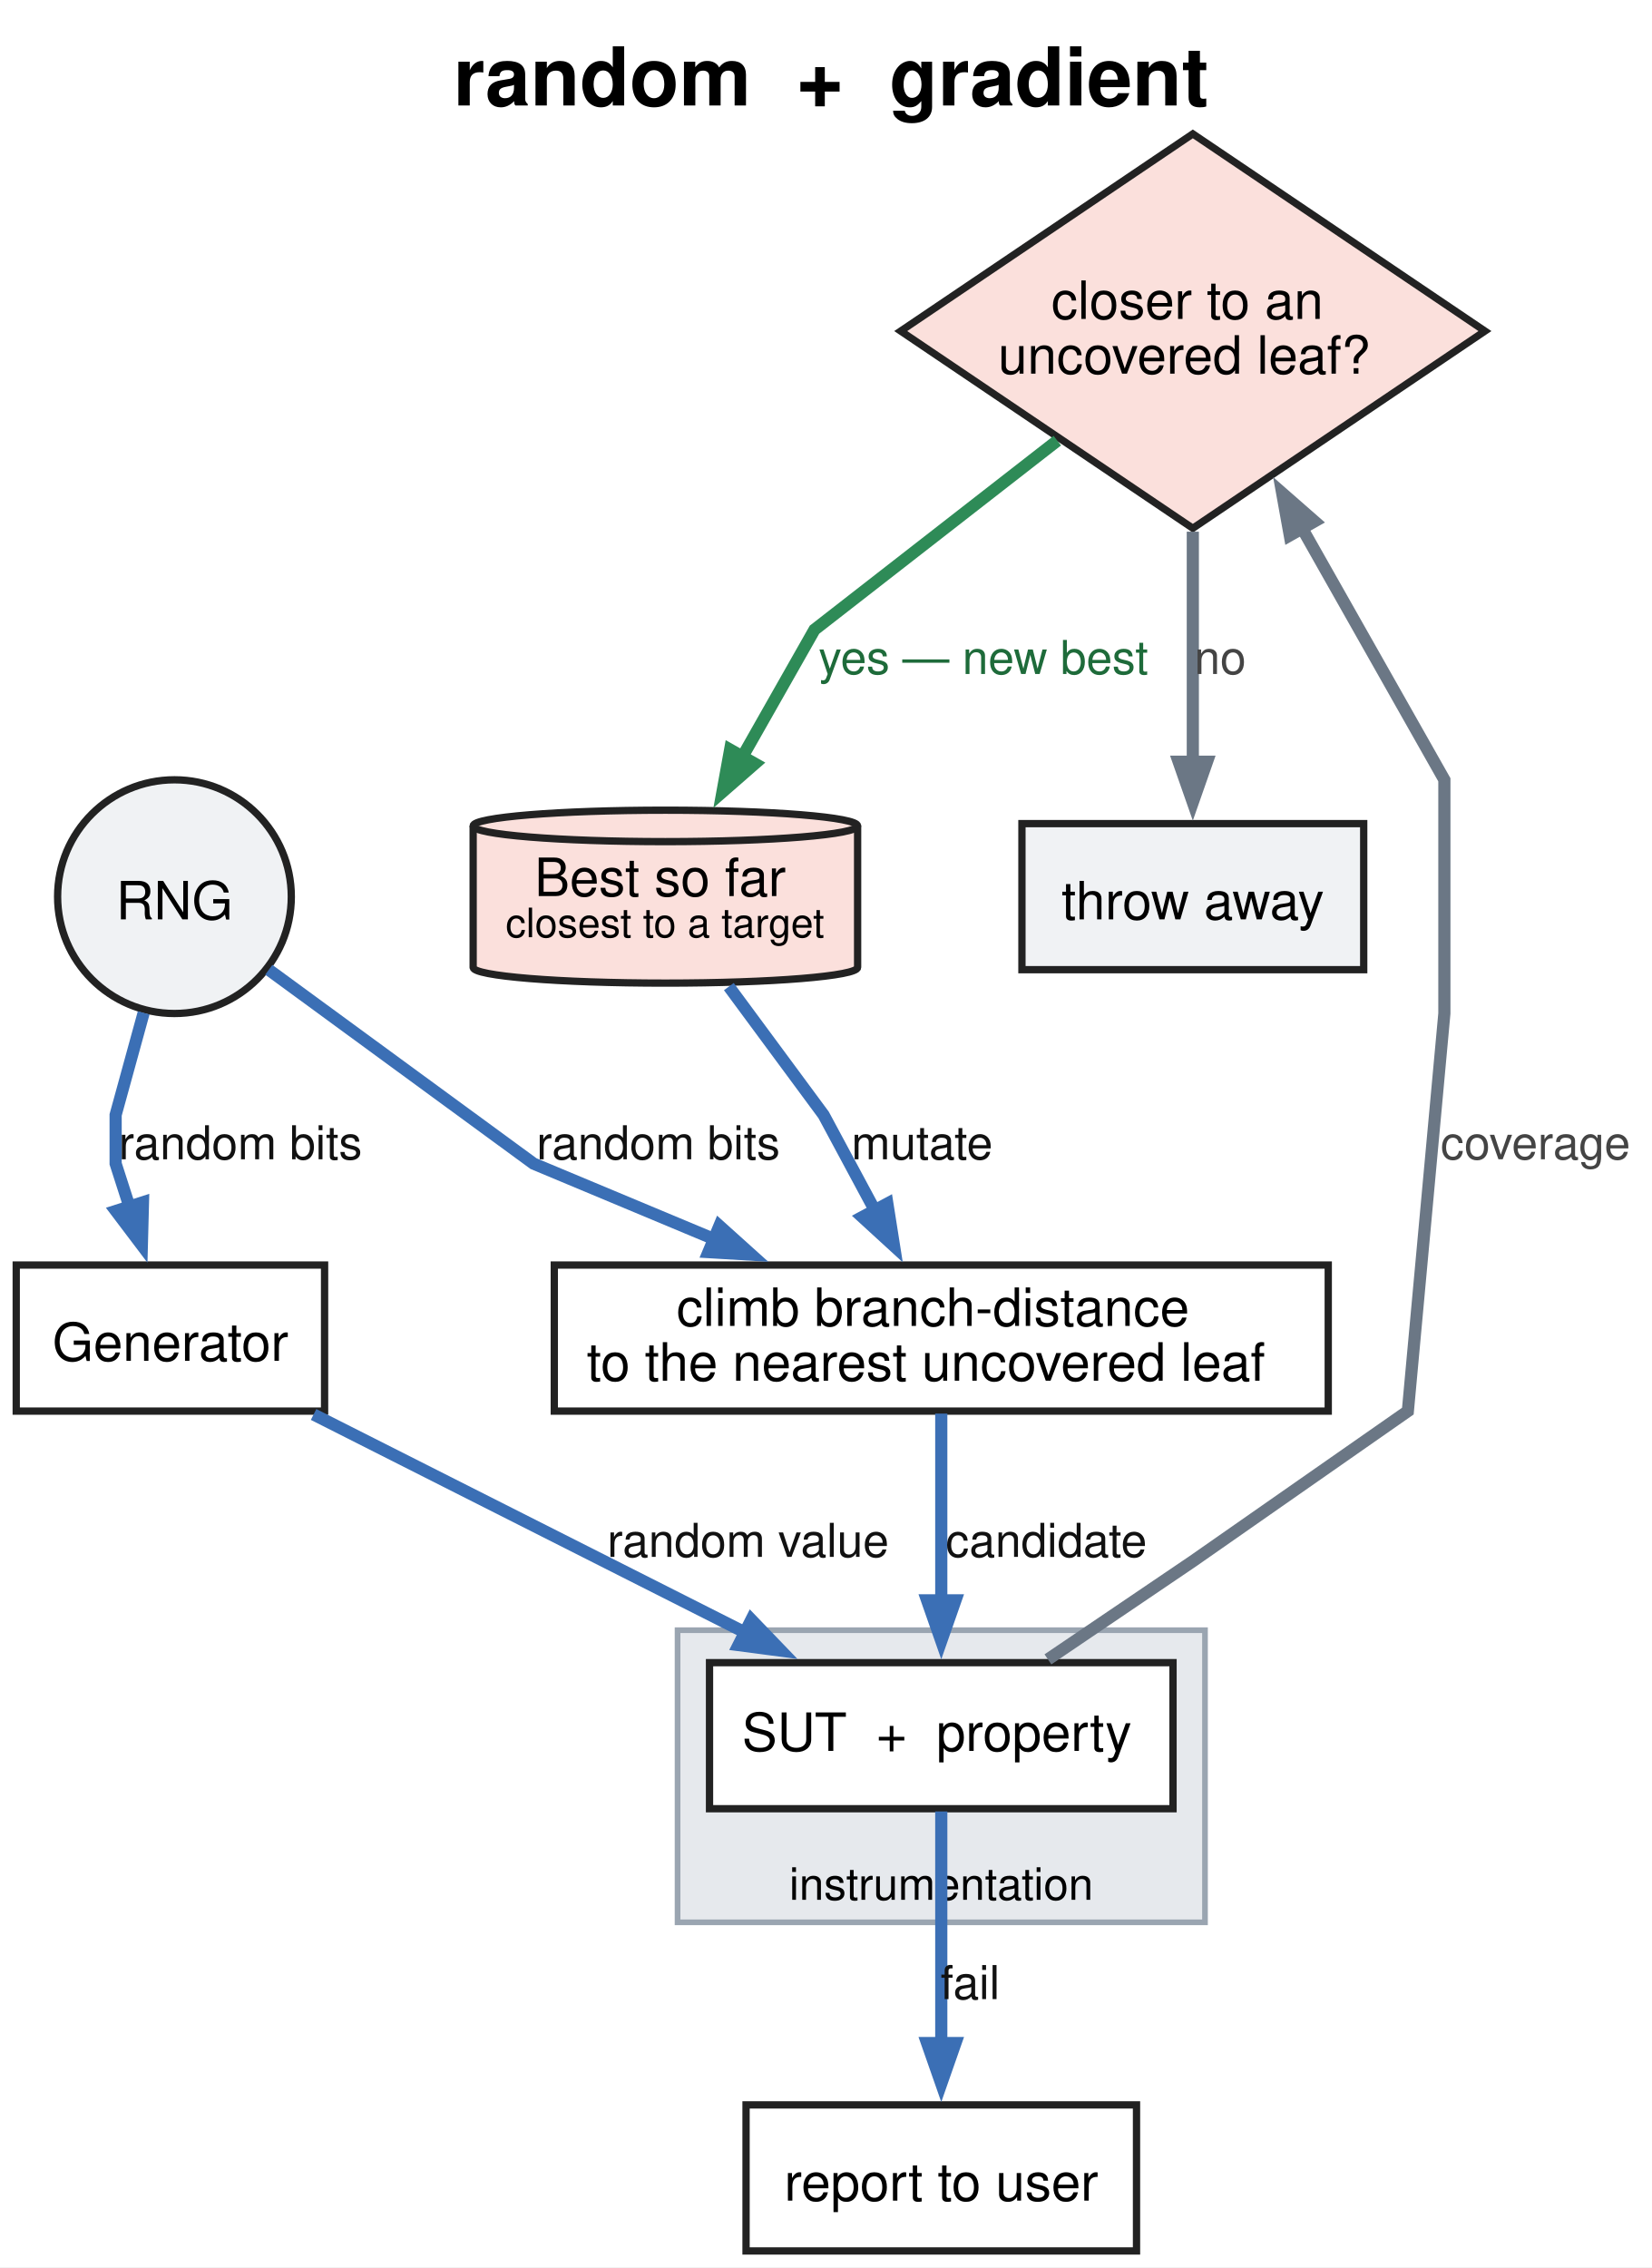
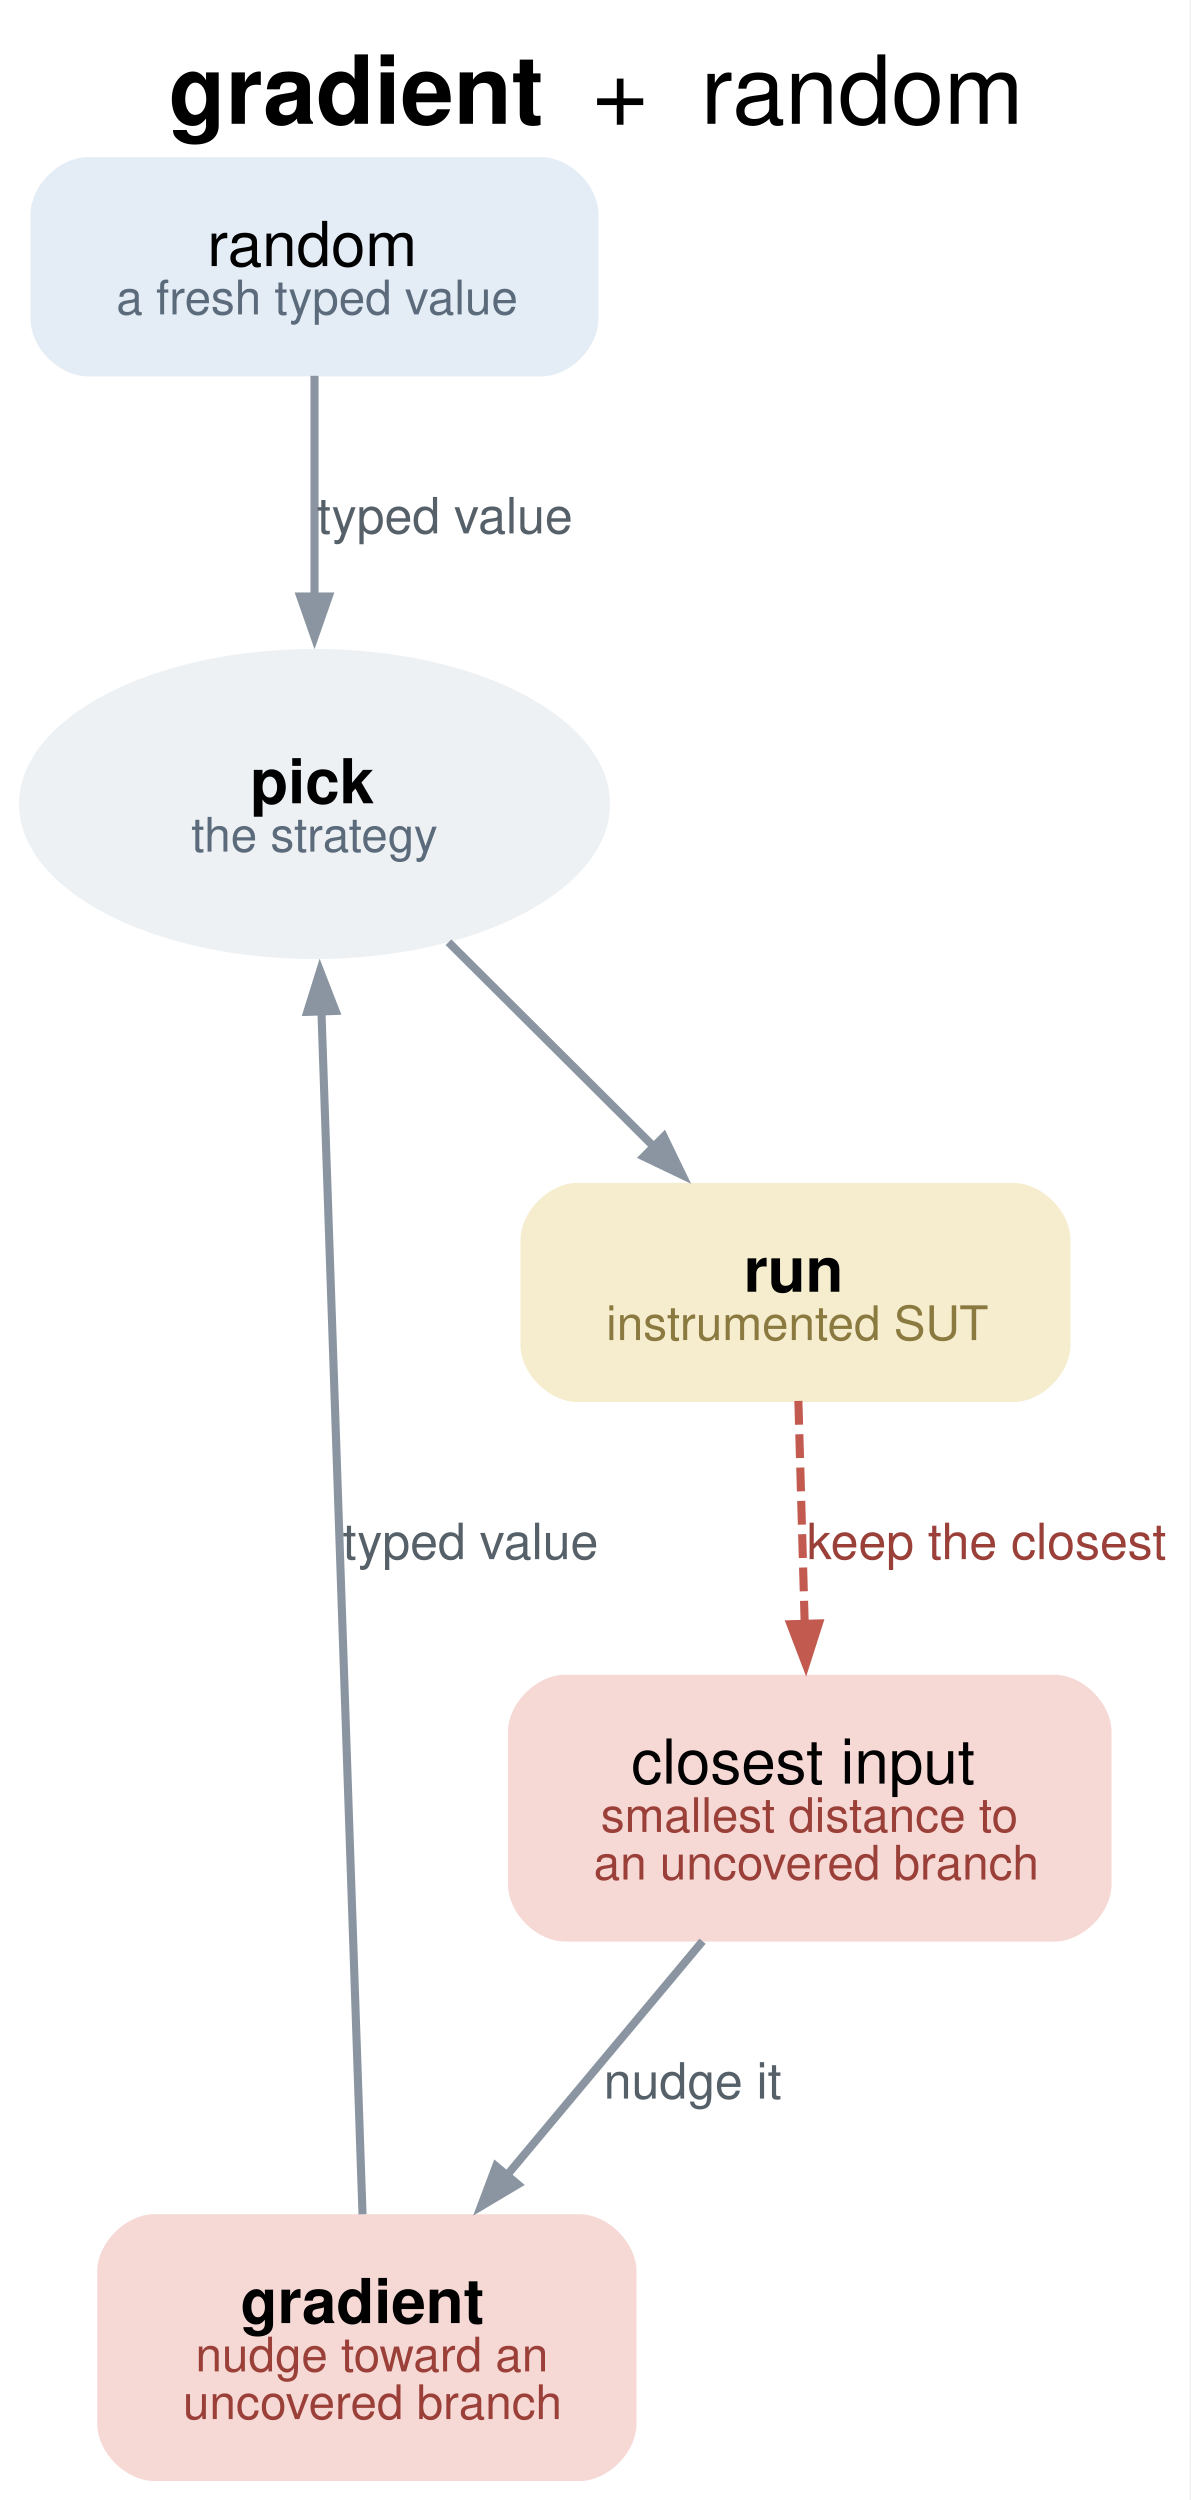
- <svg xmlns="http://www.w3.org/2000/svg" width="407pt" height="559pt" viewBox="0.00 0.00 407.00 559.00">
-   <g id="graph0" class="graph" transform="scale(1 1) rotate(0) translate(4 554.8)">
-     <polygon fill="white" stroke="none" points="-4,4 -4,-554.8 403.2,-554.8 403.2,4 -4,4" />
-     <text xml:space="preserve" text-anchor="start" x="107.72" y="-528.8" font-family="Helvetica,sans-Serif" font-weight="bold" font-size="20.00">random  +  gradient</text>
-     <g id="clust1" class="cluster">
-       <polygon fill="#e6e9ed" stroke="#9aa5b1" stroke-width="1.4" points="163,-81 163,-153 293,-153 293,-81 163,-81" />
-       <text xml:space="preserve" text-anchor="middle" x="228" y="-86.55" font-family="Helvetica,sans-Serif" font-size="11.00">instrumentation</text>
+ <svg xmlns="http://www.w3.org/2000/svg" width="250pt" height="525pt" viewBox="0.00 0.00 250.00 525.00">
+   <g id="graph0" class="graph" transform="scale(1 1) rotate(0) translate(4 521.02)">
+     <polygon fill="white" stroke="none" points="-4,4 -4,-521.02 245.8,-521.02 245.8,4 -4,4" />
+     <text xml:space="preserve" text-anchor="start" x="31.27" y="-495.02" font-family="Helvetica,sans-Serif" font-weight="bold" font-size="20.00">gradient</text>
+     <text xml:space="preserve" text-anchor="start" x="109.27" y="-495.02" font-family="Helvetica,sans-Serif" font-size="20.00">  +  random</text>
+     <g id="node1" class="node">
+       <path fill="#e4ecf5" stroke="black" stroke-width="0" d="M109.67,-488.02C109.67,-488.02 14.42,-488.02 14.42,-488.02 8.42,-488.02 2.42,-482.02 2.42,-476.02 2.42,-476.02 2.42,-453.98 2.42,-453.98 2.42,-447.98 8.42,-441.98 14.42,-441.98 14.42,-441.98 109.67,-441.98 109.67,-441.98 115.67,-441.98 121.67,-447.98 121.67,-453.98 121.67,-453.98 121.67,-476.02 121.67,-476.02 121.67,-482.02 115.67,-488.02 109.67,-488.02" />
+       <text xml:space="preserve" text-anchor="start" x="39.55" y="-465.15" font-family="Helvetica,sans-Serif" font-size="13.00">random</text>
+       <text xml:space="preserve" text-anchor="start" x="20.42" y="-455" font-family="Helvetica,sans-Serif" font-size="10.00" fill="#5b6b7b">a fresh typed value</text>
    </g>
-     <g id="node1" class="node">
-       <ellipse fill="#f0f2f4" stroke="#222222" stroke-width="1.8" cx="39" cy="-333.8" rx="28.8" ry="28.8" />
-       <text xml:space="preserve" text-anchor="middle" x="39" y="-328.2" font-family="Helvetica,sans-Serif" font-size="13.00">RNG</text>
+     <g id="node4" class="node">
+       <ellipse fill="#eef1f4" stroke="black" stroke-width="0" cx="62.05" cy="-352.18" rx="62.05" ry="32.56" />
+       <text xml:space="preserve" text-anchor="start" x="48.55" y="-352.33" font-family="Helvetica,sans-Serif" font-weight="bold" font-size="13.00">pick</text>
+       <text xml:space="preserve" text-anchor="start" x="36.17" y="-342.18" font-family="Helvetica,sans-Serif" font-size="10.00" fill="#5b6b7b">the strategy</text>
+     </g>
+     <g id="edge1" class="edge">
+       <path fill="none" stroke="#8a95a1" stroke-width="1.7" d="M62.05,-442.1C62.05,-428.78 62.05,-411.31 62.05,-395.39" />
+       <polygon fill="#8a95a1" stroke="#8a95a1" stroke-width="1.7" points="65.02,-395.75 62.05,-387.25 59.07,-395.75 65.02,-395.75" />
+       <text xml:space="preserve" text-anchor="middle" x="89.42" y="-409.01" font-family="Helvetica,sans-Serif" font-size="10.50" fill="#566069">typed value</text>
    </g>
    <g id="node2" class="node">
-       <polygon fill="white" stroke="#222222" stroke-width="1.8" points="76,-243 0,-243 0,-207 76,-207 76,-243" />
-       <text xml:space="preserve" text-anchor="middle" x="38" y="-219.4" font-family="Helvetica,sans-Serif" font-size="13.00">Generator</text>
-     </g>
-     <g id="edge1" class="edge">
-       <path fill="none" stroke="#3b6fb5" stroke-width="3" d="M31.41,-305.16C27.9,-292.39 24.5,-280 24.5,-280 24.5,-280 24.5,-268 24.5,-268 24.5,-268 25.96,-263.44 27.93,-257.33" />
-       <polygon fill="#3b6fb5" stroke="#3b6fb5" stroke-width="3" points="31.24,-258.48 30.96,-247.89 24.57,-256.34 31.24,-258.48" />
-       <text xml:space="preserve" text-anchor="middle" x="55.25" y="-269.07" font-family="Helvetica,sans-Serif" font-size="11.50" fill="#111111">random bits</text>
-     </g>
-     <g id="node4" class="node">
-       <polygon fill="white" stroke="#222222" stroke-width="1.8" points="323.38,-243 132.62,-243 132.62,-207 323.38,-207 323.38,-243" />
-       <text xml:space="preserve" text-anchor="start" x="162.75" y="-228" font-family="Helvetica,sans-Serif" font-size="13.00">climb branch-distance</text>
-       <text xml:space="preserve" text-anchor="start" x="140.62" y="-214.5" font-family="Helvetica,sans-Serif" font-size="13.00">to the nearest uncovered leaf</text>
+       <path fill="#f6d8d5" stroke="black" stroke-width="0" d="M117.67,-56.04C117.67,-56.04 28.42,-56.04 28.42,-56.04 22.42,-56.04 16.42,-50.04 16.42,-44.04 16.42,-44.04 16.42,-12 16.42,-12 16.42,-6 22.42,0 28.42,0 28.42,0 117.67,0 117.67,0 123.67,0 129.67,-6 129.67,-12 129.67,-12 129.67,-44.04 129.67,-44.04 129.67,-50.04 123.67,-56.04 117.67,-56.04" />
+       <text xml:space="preserve" text-anchor="start" x="46.42" y="-33.17" font-family="Helvetica,sans-Serif" font-weight="bold" font-size="13.00">gradient</text>
+       <text xml:space="preserve" text-anchor="start" x="37.05" y="-23.02" font-family="Helvetica,sans-Serif" font-size="10.00" fill="#9a4039">nudge toward an</text>
+       <text xml:space="preserve" text-anchor="start" x="34.42" y="-13.02" font-family="Helvetica,sans-Serif" font-size="10.00" fill="#9a4039">uncovered branch</text>
    </g>
    <g id="edge2" class="edge">
-       <path fill="none" stroke="#3b6fb5" stroke-width="3" d="M62.25,-315.77C88.47,-296.58 127.5,-268 127.5,-268 127.5,-268 149,-259.01 172.12,-249.35" />
-       <polygon fill="#3b6fb5" stroke="#3b6fb5" stroke-width="3" points="173.31,-252.65 181.19,-245.56 170.61,-246.19 173.31,-252.65" />
-       <text xml:space="preserve" text-anchor="middle" x="158.25" y="-269.07" font-family="Helvetica,sans-Serif" font-size="11.50" fill="#111111">random bits</text>
+       <path fill="none" stroke="#8a95a1" stroke-width="1.7" d="M72.13,-56.02C70.21,-112.04 65.8,-241.32 63.5,-308.66" />
+       <polygon fill="#8a95a1" stroke="#8a95a1" stroke-width="1.7" points="60.53,-308.53 63.21,-317.13 66.47,-308.73 60.53,-308.53" />
+       <text xml:space="preserve" text-anchor="middle" x="94.8" y="-193.6" font-family="Helvetica,sans-Serif" font-size="10.50" fill="#566069">typed value</text>
    </g>
-     <g id="node8" class="node">
-       <polygon fill="white" stroke="#222222" stroke-width="1.8" points="285.12,-145 170.88,-145 170.88,-109 285.12,-109 285.12,-145" />
-       <text xml:space="preserve" text-anchor="start" x="178.88" y="-123.25" font-family="Helvetica,sans-Serif" font-size="13.00">SUT  +  property</text>
+     <g id="node3" class="node">
+       <path fill="#f6d8d5" stroke="black" stroke-width="0" d="M217.42,-169.33C217.42,-169.33 114.67,-169.33 114.67,-169.33 108.67,-169.33 102.67,-163.33 102.67,-157.33 102.67,-157.33 102.67,-125.29 102.67,-125.29 102.67,-119.29 108.67,-113.29 114.67,-113.29 114.67,-113.29 217.42,-113.29 217.42,-113.29 223.42,-113.29 229.42,-119.29 229.42,-125.29 229.42,-125.29 229.42,-157.33 229.42,-157.33 229.42,-163.33 223.42,-169.33 217.42,-169.33" />
+       <text xml:space="preserve" text-anchor="start" x="128.55" y="-146.46" font-family="Helvetica,sans-Serif" font-size="13.00">closest input</text>
+       <text xml:space="preserve" text-anchor="start" x="122.17" y="-136.31" font-family="Helvetica,sans-Serif" font-size="10.00" fill="#9a4039">smallest distance to</text>
+       <text xml:space="preserve" text-anchor="start" x="120.67" y="-126.31" font-family="Helvetica,sans-Serif" font-size="10.00" fill="#9a4039">an uncovered branch</text>
+     </g>
+     <g id="edge3" class="edge">
+       <path fill="none" stroke="#8a95a1" stroke-width="1.7" d="M143.54,-113.37C131.08,-98.47 115.47,-79.79 102.11,-63.8" />
+       <polygon fill="#8a95a1" stroke="#8a95a1" stroke-width="1.7" points="104.74,-62.3 97,-57.69 100.17,-66.12 104.74,-62.3" />
+       <text xml:space="preserve" text-anchor="middle" x="141.46" y="-80.31" font-family="Helvetica,sans-Serif" font-size="10.50" fill="#566069">nudge it</text>
+     </g>
+     <g id="node5" class="node">
+       <path fill="#f6edcf" stroke="black" stroke-width="0" d="M208.8,-272.62C208.8,-272.62 117.3,-272.62 117.3,-272.62 111.3,-272.62 105.3,-266.62 105.3,-260.62 105.3,-260.62 105.3,-238.58 105.3,-238.58 105.3,-232.58 111.3,-226.58 117.3,-226.58 117.3,-226.58 208.8,-226.58 208.8,-226.58 214.8,-226.58 220.8,-232.58 220.8,-238.58 220.8,-238.58 220.8,-260.62 220.8,-260.62 220.8,-266.62 214.8,-272.62 208.8,-272.62" />
+       <text xml:space="preserve" text-anchor="start" x="152.17" y="-249.75" font-family="Helvetica,sans-Serif" font-weight="bold" font-size="13.00">run</text>
+       <text xml:space="preserve" text-anchor="start" x="123.3" y="-239.6" font-family="Helvetica,sans-Serif" font-size="10.00" fill="#8a7a40">instrumented SUT</text>
    </g>
    <g id="edge4" class="edge">
-       <path fill="none" stroke="#3b6fb5" stroke-width="3" d="M73.29,-206.17C103.33,-190.99 146.75,-169.05 179.95,-152.28" />
-       <polygon fill="#3b6fb5" stroke="#3b6fb5" stroke-width="3" points="181.18,-155.58 188.52,-147.95 178.02,-149.33 181.18,-155.58" />
-       <text xml:space="preserve" text-anchor="middle" x="180.38" y="-171.07" font-family="Helvetica,sans-Serif" font-size="11.50" fill="#111111">random value</text>
-     </g>
-     <g id="node3" class="node">
-       <path fill="#fbe0dc" stroke="#222222" stroke-width="1.8" d="M207.38,-351.24C207.38,-353.38 186.14,-355.11 160,-355.11 133.86,-355.11 112.62,-353.38 112.62,-351.24 112.62,-351.24 112.62,-316.36 112.62,-316.36 112.62,-314.22 133.86,-312.49 160,-312.49 186.14,-312.49 207.38,-314.22 207.38,-316.36 207.38,-316.36 207.38,-351.24 207.38,-351.24" />
-       <path fill="none" stroke="#222222" stroke-width="1.8" d="M207.38,-351.24C207.38,-349.1 186.14,-347.36 160,-347.36 133.86,-347.36 112.62,-349.1 112.62,-351.24" />
-       <text xml:space="preserve" text-anchor="start" x="127.75" y="-333.95" font-family="Helvetica,sans-Serif" font-size="13.00">Best so far</text>
-       <text xml:space="preserve" text-anchor="start" x="120.62" y="-323.8" font-family="Helvetica,sans-Serif" font-size="10.00">closest to a target</text>
-     </g>
-     <g id="edge3" class="edge">
-       <path fill="none" stroke="#3b6fb5" stroke-width="3" d="M175.64,-311.63C186.49,-296.94 199,-280 199,-280 199,-280 205.08,-268.67 211.68,-256.39" />
-       <polygon fill="#3b6fb5" stroke="#3b6fb5" stroke-width="3" points="214.71,-258.15 216.36,-247.68 208.54,-254.84 214.71,-258.15" />
-       <text xml:space="preserve" text-anchor="middle" x="223.26" y="-269.07" font-family="Helvetica,sans-Serif" font-size="11.50" fill="#111111">mutate</text>
+       <path fill="none" stroke="#8a95a1" stroke-width="1.7" d="M90.18,-323.16C103.65,-309.75 119.78,-293.69 133.43,-280.09" />
+       <polygon fill="#8a95a1" stroke="#8a95a1" stroke-width="1.7" points="135.4,-282.33 139.32,-274.23 131.2,-278.12 135.4,-282.33" />
    </g>
    <g id="edge5" class="edge">
-       <path fill="none" stroke="#3b6fb5" stroke-width="3" d="M228,-206.39C228,-193.48 228,-175.59 228,-160.16" />
-       <polygon fill="#3b6fb5" stroke="#3b6fb5" stroke-width="3" points="231.5,-160.36 228,-150.36 224.5,-160.36 231.5,-160.36" />
-       <text xml:space="preserve" text-anchor="middle" x="253.88" y="-171.07" font-family="Helvetica,sans-Serif" font-size="11.50" fill="#111111">candidate</text>
-     </g>
-     <g id="node5" class="node">
-       <polygon fill="#fbe0dc" stroke="#222222" stroke-width="1.8" points="290,-521.8 218,-473.2 290,-424.6 362,-473.2 290,-521.8" />
-       <text xml:space="preserve" text-anchor="start" x="255.12" y="-476.2" font-family="Helvetica,sans-Serif" font-size="13.00">closer to an</text>
-       <text xml:space="preserve" text-anchor="start" x="242" y="-462.7" font-family="Helvetica,sans-Serif" font-size="13.00">uncovered leaf?</text>
-     </g>
-     <g id="edge8" class="edge">
-       <path fill="none" stroke="#2e8b57" stroke-width="3" d="M256.6,-446.19C229.84,-425.36 196.75,-399.6 196.75,-399.6 196.75,-399.6 187.92,-384.04 178.92,-368.16" />
-       <polygon fill="#2e8b57" stroke="#2e8b57" stroke-width="3" points="182.05,-366.58 174.07,-359.61 175.96,-370.03 182.05,-366.58" />
-       <text xml:space="preserve" text-anchor="middle" x="238.38" y="-388.68" font-family="Helvetica,sans-Serif" font-size="11.50" fill="#1e6b3a">yes — new best</text>
-     </g>
-     <g id="node7" class="node">
-       <polygon fill="#f0f2f4" stroke="#222222" stroke-width="1.8" points="332.12,-351.8 247.88,-351.8 247.88,-315.8 332.12,-315.8 332.12,-351.8" />
-       <text xml:space="preserve" text-anchor="middle" x="290" y="-328.2" font-family="Helvetica,sans-Serif" font-size="13.00">throw away</text>
-     </g>
-     <g id="edge9" class="edge">
-       <path fill="none" stroke="#6b7785" stroke-width="3" d="M290,-423.76C290,-404.93 290,-383.86 290,-366.96" />
-       <polygon fill="#6b7785" stroke="#6b7785" stroke-width="3" points="293.5,-367.06 290,-357.06 286.5,-367.06 293.5,-367.06" />
-       <text xml:space="preserve" text-anchor="middle" x="296.75" y="-388.68" font-family="Helvetica,sans-Serif" font-size="11.50" fill="#444444">no</text>
-     </g>
-     <g id="node6" class="node">
-       <polygon fill="white" stroke="#222222" stroke-width="1.8" points="276.12,-36 179.88,-36 179.88,0 276.12,0 276.12,-36" />
-       <text xml:space="preserve" text-anchor="middle" x="228" y="-12.4" font-family="Helvetica,sans-Serif" font-size="13.00">report to user</text>
-     </g>
-     <g id="edge7" class="edge">
-       <path fill="none" stroke="#6b7785" stroke-width="3" d="M254.29,-145.81C271.19,-157.26 290,-170 290,-170 290,-170 343,-207 343,-207 343,-207 352,-305 352,-305 352,-305 352,-362.6 352,-362.6 352,-362.6 333.57,-395.17 316.81,-424.81" />
-       <polygon fill="#6b7785" stroke="#6b7785" stroke-width="3" points="313.9,-422.84 312.02,-433.27 319.99,-426.29 313.9,-422.84" />
-       <text xml:space="preserve" text-anchor="middle" x="374.45" y="-269.07" font-family="Helvetica,sans-Serif" font-size="11.50" fill="#444444">coverage</text>
-     </g>
-     <g id="edge6" class="edge">
-       <path fill="none" stroke="#3b6fb5" stroke-width="3" d="M228,-108.33C228,-92.84 228,-69.94 228,-51.2" />
-       <polygon fill="#3b6fb5" stroke="#3b6fb5" stroke-width="3" points="231.5,-51.24 228,-41.24 224.5,-51.24 231.5,-51.24" />
-       <text xml:space="preserve" text-anchor="middle" x="235.12" y="-62.08" font-family="Helvetica,sans-Serif" font-size="11.50" fill="#111111">fail</text>
+       <path fill="none" stroke="#c25a50" stroke-width="1.7" stroke-dasharray="5,2" d="M163.66,-226.83C164.04,-213.35 164.54,-195.65 164.99,-179.95" />
+       <polygon fill="#c25a50" stroke="#c25a50" stroke-width="1.7" points="167.96,-180.1 165.22,-171.52 162.01,-179.93 167.96,-180.1" />
+       <text xml:space="preserve" text-anchor="middle" x="203.17" y="-193.6" font-family="Helvetica,sans-Serif" font-size="10.50" fill="#9a4039">keep the closest</text>
    </g>
  </g>
</svg>
